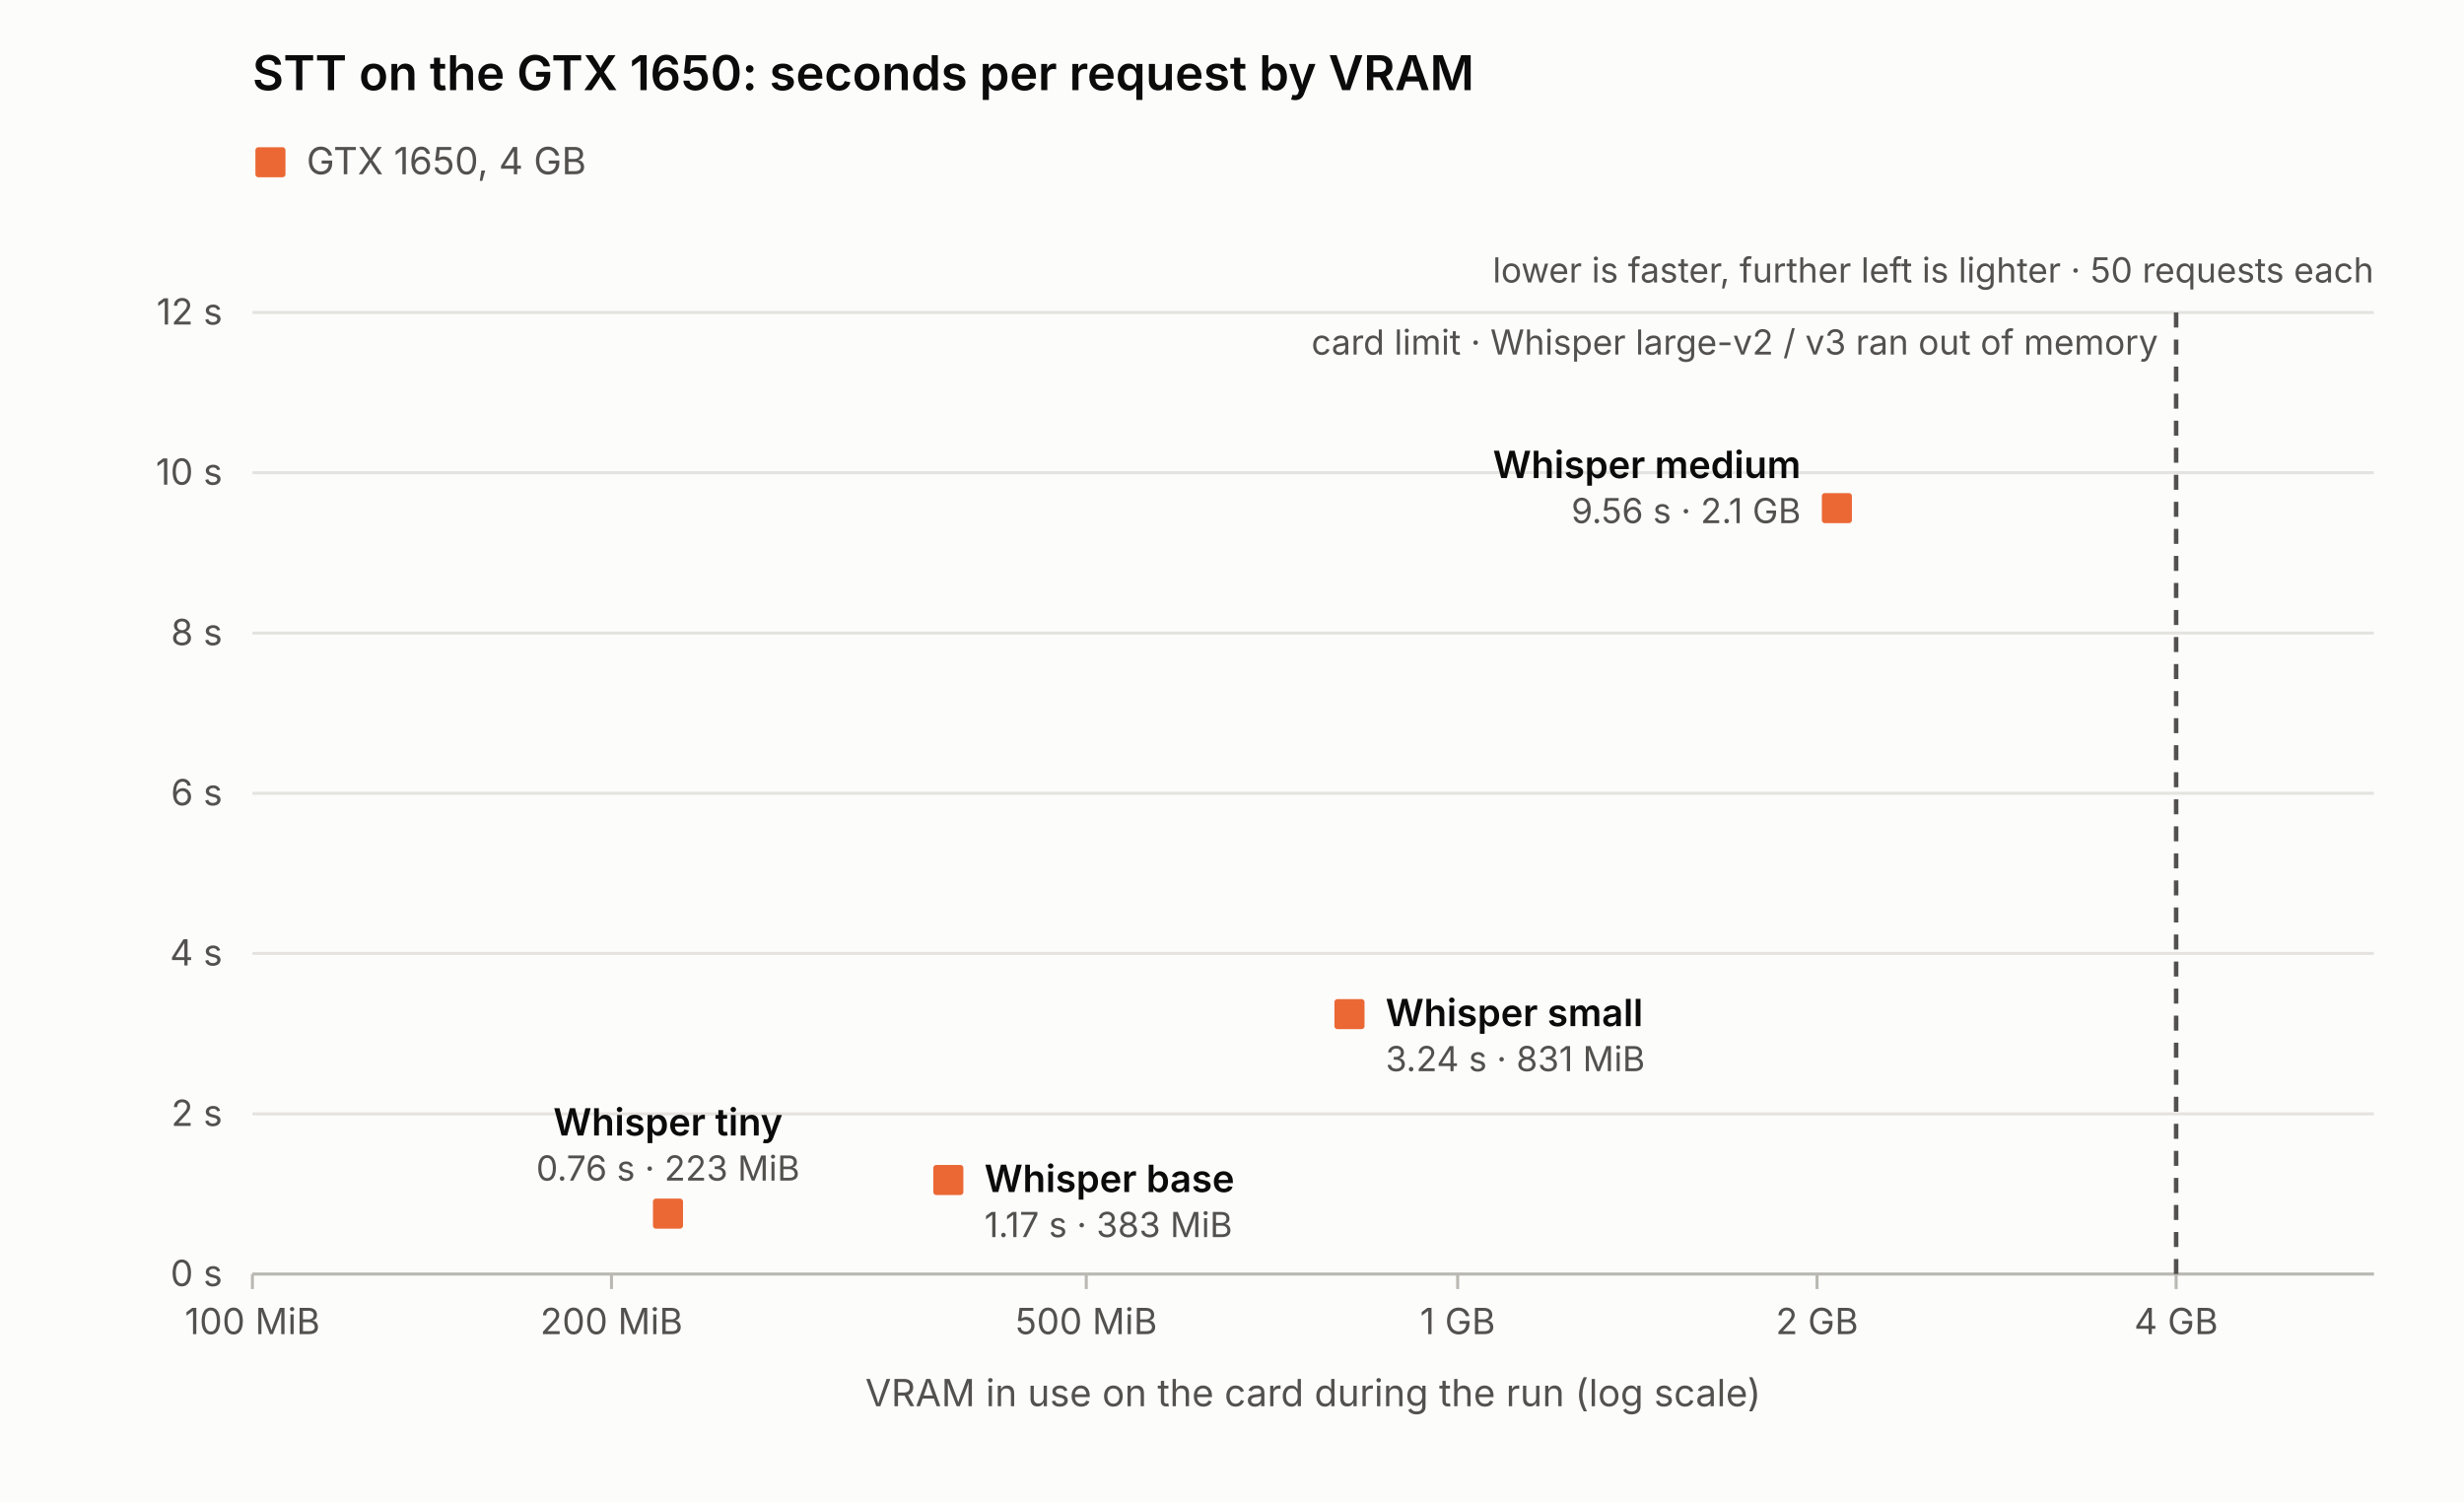
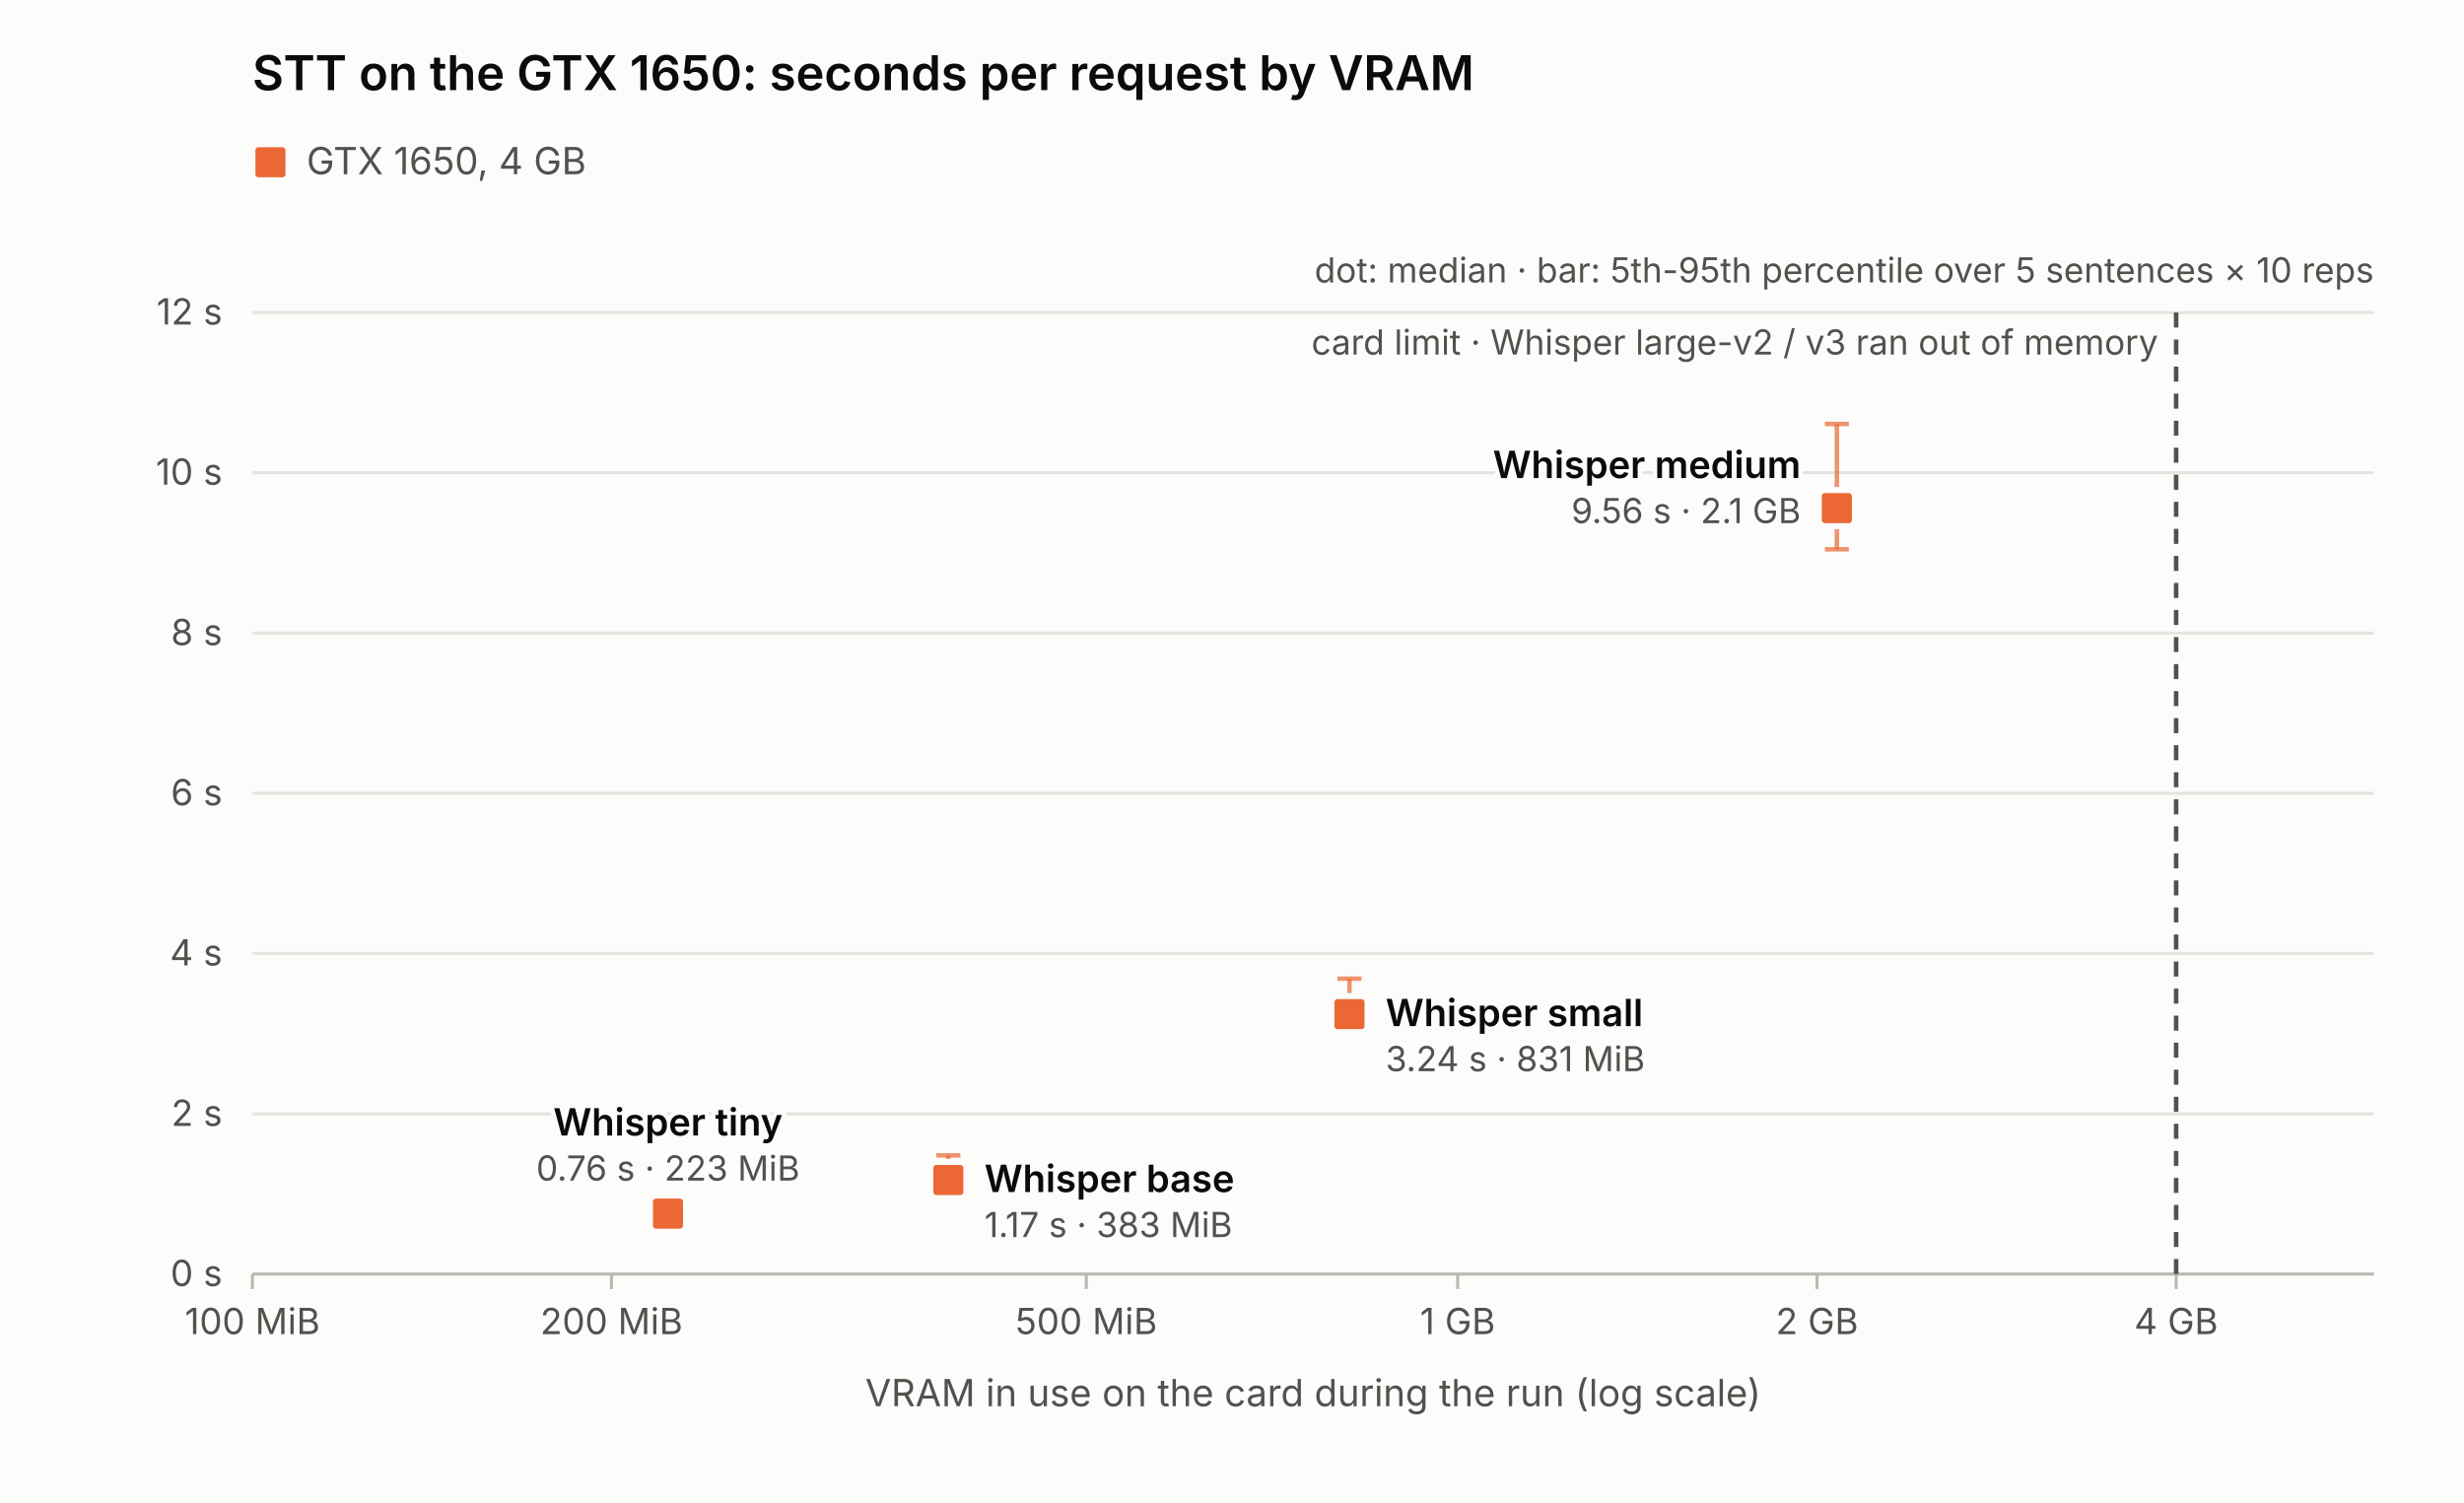
<svg xmlns="http://www.w3.org/2000/svg" viewBox="0 0 820 500" width="820" height="500" role="img" aria-labelledby="t d" font-family="system-ui, -apple-system, Segoe UI, sans-serif">
  <rect width="820" height="500" fill="#fcfcfb" />
  <text x="84" y="30" font-size="16" font-weight="600" fill="#0b0b0b">STT on the GTX 1650: seconds per request by VRAM</text>
  <rect x="84.0" y="48.0" width="12" height="12" rx="2" fill="#eb6834" stroke="#fcfcfb" stroke-width="2" />
  <text x="102" y="58" font-size="12.5" fill="#52514e">GTX 1650, 4 GB</text>
  <line x1="84" x2="790" y1="424.0" y2="424.0" stroke="#e4e3df" stroke-width="1" />
  <text x="74" y="428.0" font-size="12" text-anchor="end" fill="#52514e">0 s</text>
  <line x1="84" x2="790" y1="370.7" y2="370.7" stroke="#e4e3df" stroke-width="1" />
  <text x="74" y="374.7" font-size="12" text-anchor="end" fill="#52514e">2 s</text>
  <line x1="84" x2="790" y1="317.3" y2="317.3" stroke="#e4e3df" stroke-width="1" />
  <text x="74" y="321.3" font-size="12" text-anchor="end" fill="#52514e">4 s</text>
  <line x1="84" x2="790" y1="264.0" y2="264.0" stroke="#e4e3df" stroke-width="1" />
  <text x="74" y="268.0" font-size="12" text-anchor="end" fill="#52514e">6 s</text>
  <line x1="84" x2="790" y1="210.7" y2="210.7" stroke="#e4e3df" stroke-width="1" />
  <text x="74" y="214.7" font-size="12" text-anchor="end" fill="#52514e">8 s</text>
  <line x1="84" x2="790" y1="157.3" y2="157.3" stroke="#e4e3df" stroke-width="1" />
  <text x="74" y="161.3" font-size="12" text-anchor="end" fill="#52514e">10 s</text>
  <line x1="84" x2="790" y1="104.0" y2="104.0" stroke="#e4e3df" stroke-width="1" />
  <text x="74" y="108.0" font-size="12" text-anchor="end" fill="#52514e">12 s</text>
  <line x1="84" x2="790" y1="424" y2="424" stroke="#b9b8b2" />
  <line x1="84.0" x2="84.0" y1="424" y2="429" stroke="#b9b8b2" />
  <text x="84.0" y="444" font-size="12" text-anchor="middle" fill="#52514e">100 MiB</text>
  <line x1="203.5" x2="203.5" y1="424" y2="429" stroke="#b9b8b2" />
  <text x="203.5" y="444" font-size="12" text-anchor="middle" fill="#52514e">200 MiB</text>
  <line x1="361.5" x2="361.5" y1="424" y2="429" stroke="#b9b8b2" />
  <text x="361.5" y="444" font-size="12" text-anchor="middle" fill="#52514e">500 MiB</text>
  <line x1="485.1" x2="485.1" y1="424" y2="429" stroke="#b9b8b2" />
  <text x="485.1" y="444" font-size="12" text-anchor="middle" fill="#52514e">1 GB</text>
  <line x1="604.7" x2="604.7" y1="424" y2="429" stroke="#b9b8b2" />
  <text x="604.7" y="444" font-size="12" text-anchor="middle" fill="#52514e">2 GB</text>
  <line x1="724.2" x2="724.2" y1="424" y2="429" stroke="#b9b8b2" />
  <text x="724.2" y="444" font-size="12" text-anchor="middle" fill="#52514e">4 GB</text>
  <text x="437.0" y="468" font-size="12.5" text-anchor="middle" fill="#52514e">VRAM in use on the card during the run (log scale)</text>
-   <text x="790" y="94" font-size="11.5" text-anchor="end" fill="#52514e">lower is faster, further left is lighter · 50 requests each</text>
+   <text x="790" y="94" font-size="11.5" text-anchor="end" fill="#52514e">dot: median · bar: 5th-95th percentile over 5 sentences × 10 reps</text>
  <line x1="724.2" x2="724.2" y1="104" y2="424" stroke="#52514e" stroke-width="1.5" stroke-dasharray="5 4" />
  <text x="718.2" y="118" font-size="11.5" text-anchor="end" fill="#52514e">card limit · Whisper large-v2 / v3 ran out of memory</text>
+   <line x1="222.3" x2="222.3" y1="408.8" y2="398.2" stroke="#eb6834" stroke-width="1.5" stroke-opacity="0.7" />
+   <line x1="218.3" x2="226.3" y1="408.8" y2="408.8" stroke="#eb6834" stroke-width="1.5" stroke-opacity="0.7" />
+   <line x1="218.3" x2="226.3" y1="398.2" y2="398.2" stroke="#eb6834" stroke-width="1.5" stroke-opacity="0.7" />
+   <line x1="315.6" x2="315.6" y1="398.5" y2="384.5" stroke="#eb6834" stroke-width="1.5" stroke-opacity="0.7" />
+   <line x1="311.6" x2="319.6" y1="384.5" y2="384.5" stroke="#eb6834" stroke-width="1.5" stroke-opacity="0.7" />
+   <line x1="311.6" x2="319.6" y1="398.5" y2="398.5" stroke="#eb6834" stroke-width="1.5" stroke-opacity="0.7" />
+   <line x1="449.1" x2="449.1" y1="343.3" y2="325.7" stroke="#eb6834" stroke-width="1.5" stroke-opacity="0.7" />
+   <line x1="445.1" x2="453.1" y1="325.7" y2="325.7" stroke="#eb6834" stroke-width="1.5" stroke-opacity="0.7" />
+   <line x1="445.1" x2="453.1" y1="343.3" y2="343.3" stroke="#eb6834" stroke-width="1.5" stroke-opacity="0.7" />
+   <line x1="611.3" x2="611.3" y1="182.8" y2="141.1" stroke="#eb6834" stroke-width="1.5" stroke-opacity="0.7" />
+   <line x1="607.3" x2="615.3" y1="141.1" y2="141.1" stroke="#eb6834" stroke-width="1.5" stroke-opacity="0.7" />
+   <line x1="607.3" x2="615.3" y1="182.8" y2="182.8" stroke="#eb6834" stroke-width="1.5" stroke-opacity="0.7" />
  <rect x="216.3" y="397.9" width="12" height="12" rx="2" fill="#eb6834" stroke="#fcfcfb" stroke-width="2" />
  <rect x="309.6" y="386.7" width="12" height="12" rx="2" fill="#eb6834" stroke="#fcfcfb" stroke-width="2" />
  <rect x="443.1" y="331.5" width="12" height="12" rx="2" fill="#eb6834" stroke="#fcfcfb" stroke-width="2" />
  <rect x="605.3" y="163.1" width="12" height="12" rx="2" fill="#eb6834" stroke="#fcfcfb" stroke-width="2" />
+   <text x="222.3" y="377.9" font-size="12.5" font-weight="600" text-anchor="middle" fill="#fcfcfb" stroke="#fcfcfb" stroke-width="3" stroke-linejoin="round">Whisper tiny</text>
  <text x="222.3" y="377.9" font-size="12.5" font-weight="600" text-anchor="middle" fill="#0b0b0b">Whisper tiny</text>
+   <text x="222.3" y="392.9" font-size="11.5" text-anchor="middle" fill="#fcfcfb" stroke="#fcfcfb" stroke-width="3" stroke-linejoin="round">0.76 s · 223 MiB</text>
  <text x="222.3" y="392.9" font-size="11.5" text-anchor="middle" fill="#52514e">0.76 s · 223 MiB</text>
+   <text x="327.6" y="396.7" font-size="12.5" font-weight="600" text-anchor="start" fill="#fcfcfb" stroke="#fcfcfb" stroke-width="3" stroke-linejoin="round">Whisper base</text>
  <text x="327.6" y="396.7" font-size="12.5" font-weight="600" text-anchor="start" fill="#0b0b0b">Whisper base</text>
+   <text x="327.6" y="411.7" font-size="11.5" text-anchor="start" fill="#fcfcfb" stroke="#fcfcfb" stroke-width="3" stroke-linejoin="round">1.17 s · 383 MiB</text>
  <text x="327.6" y="411.7" font-size="11.5" text-anchor="start" fill="#52514e">1.17 s · 383 MiB</text>
+   <text x="461.1" y="341.5" font-size="12.5" font-weight="600" text-anchor="start" fill="#fcfcfb" stroke="#fcfcfb" stroke-width="3" stroke-linejoin="round">Whisper small</text>
  <text x="461.1" y="341.5" font-size="12.5" font-weight="600" text-anchor="start" fill="#0b0b0b">Whisper small</text>
+   <text x="461.1" y="356.5" font-size="11.5" text-anchor="start" fill="#fcfcfb" stroke="#fcfcfb" stroke-width="3" stroke-linejoin="round">3.24 s · 831 MiB</text>
  <text x="461.1" y="356.5" font-size="11.5" text-anchor="start" fill="#52514e">3.24 s · 831 MiB</text>
+   <text x="599.3" y="159.1" font-size="12.5" font-weight="600" text-anchor="end" fill="#fcfcfb" stroke="#fcfcfb" stroke-width="3" stroke-linejoin="round">Whisper medium</text>
  <text x="599.3" y="159.1" font-size="12.5" font-weight="600" text-anchor="end" fill="#0b0b0b">Whisper medium</text>
+   <text x="599.3" y="174.1" font-size="11.5" text-anchor="end" fill="#fcfcfb" stroke="#fcfcfb" stroke-width="3" stroke-linejoin="round">9.56 s · 2.1 GB</text>
  <text x="599.3" y="174.1" font-size="11.5" text-anchor="end" fill="#52514e">9.56 s · 2.1 GB</text>
</svg>
